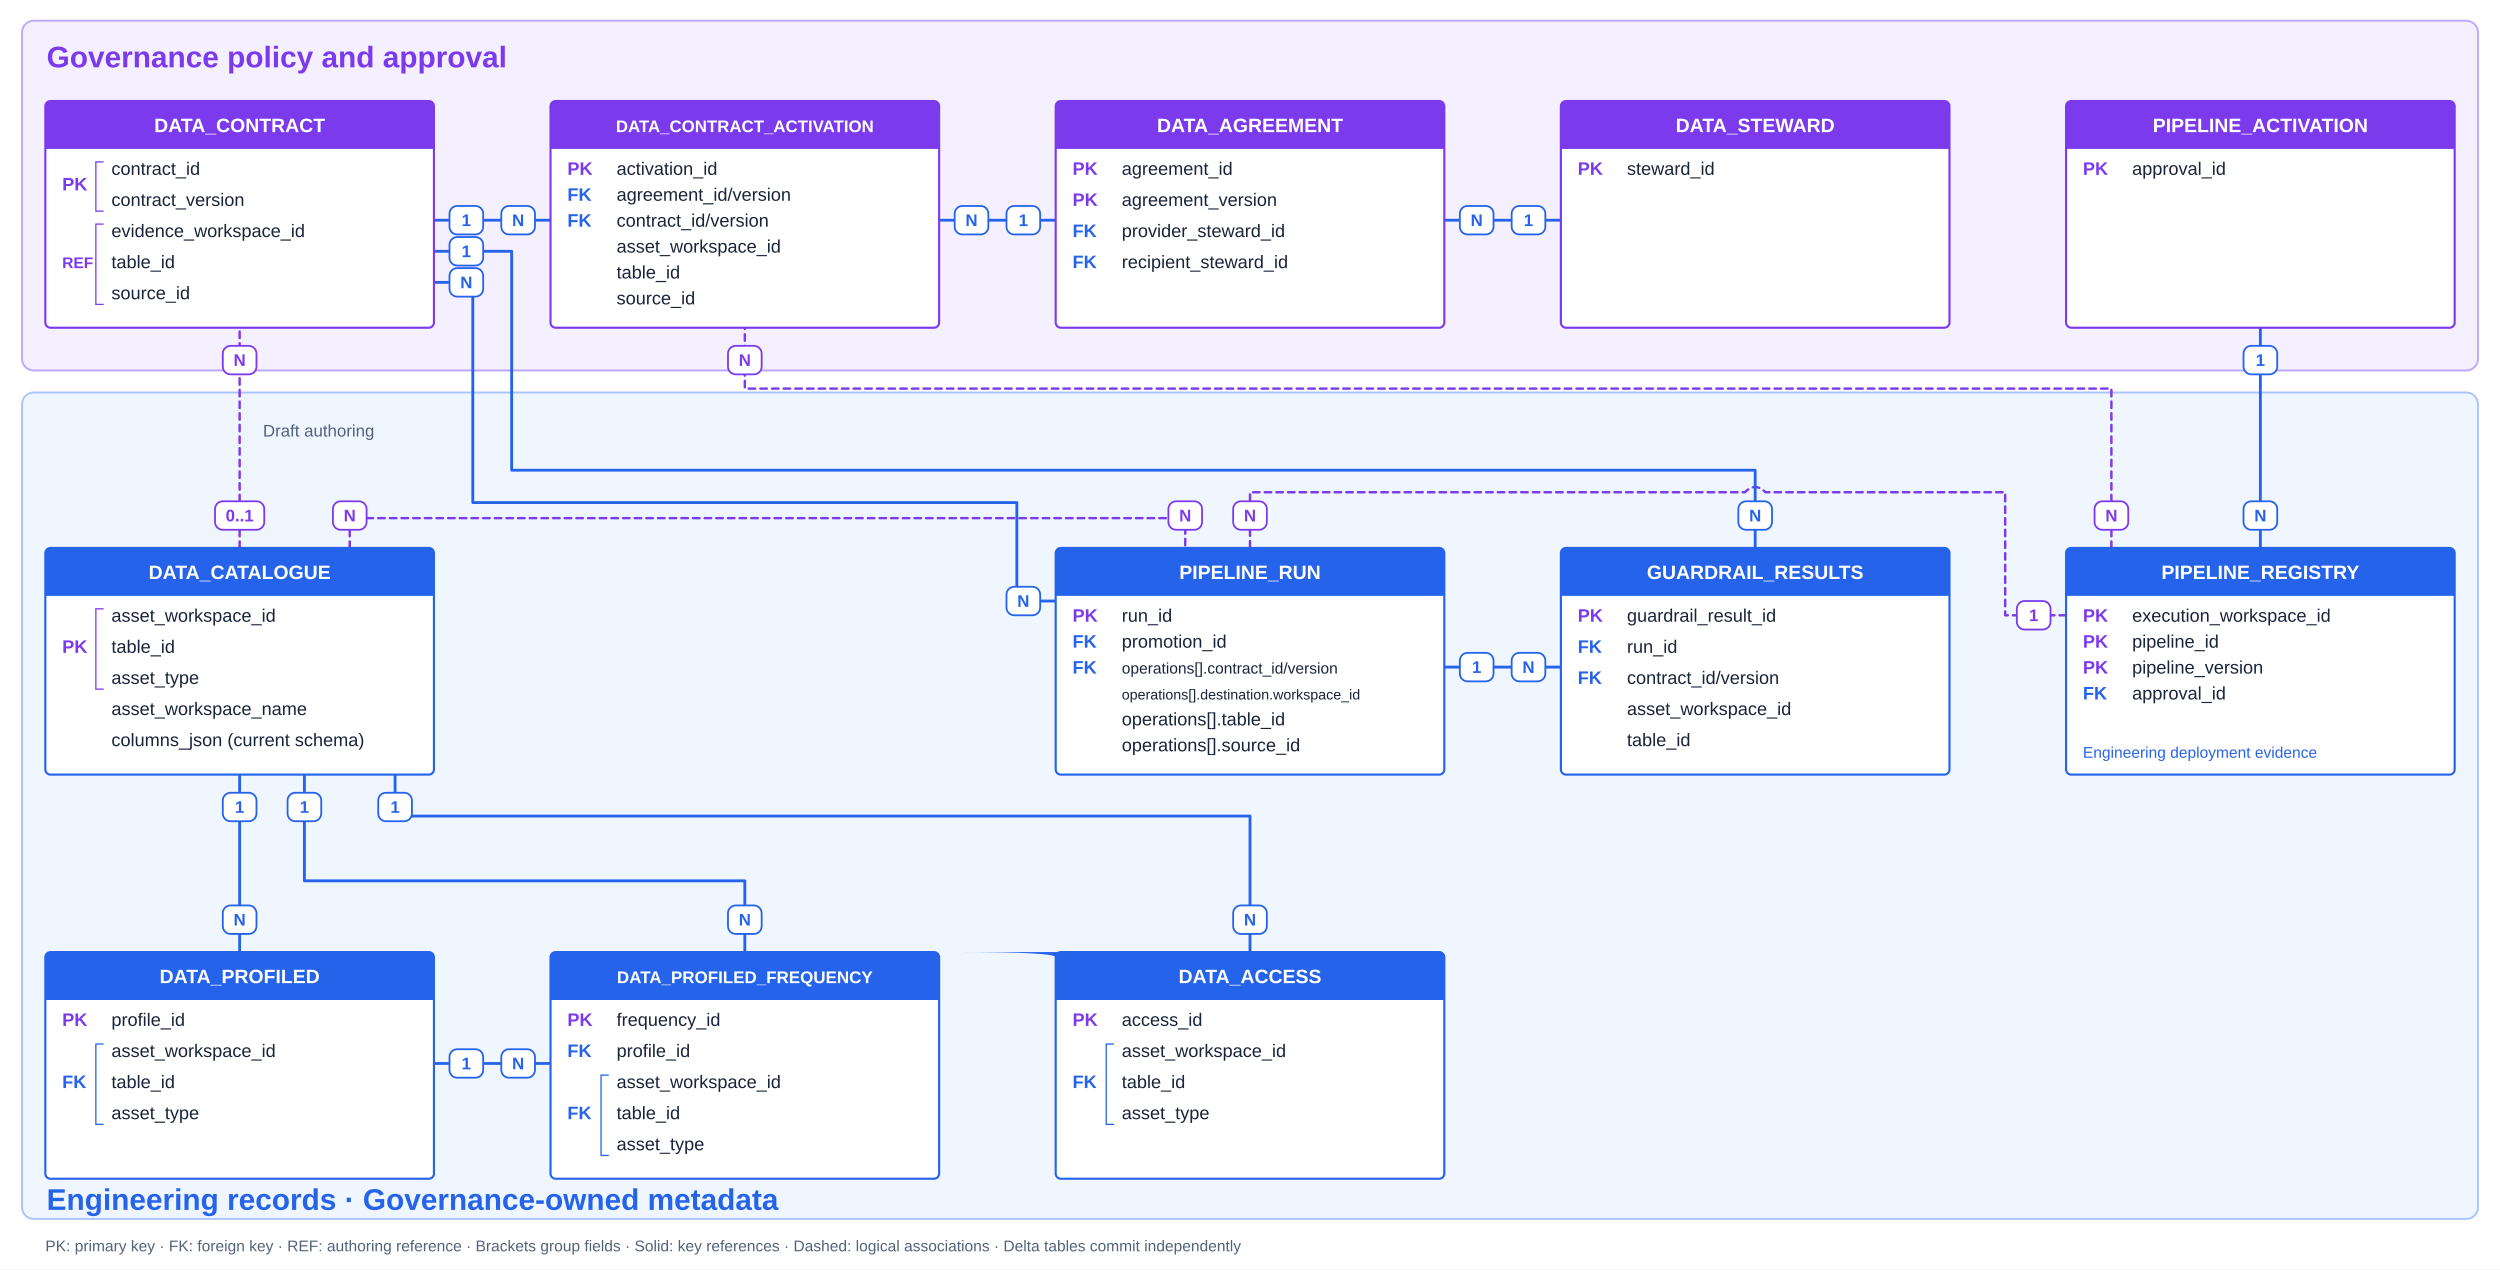
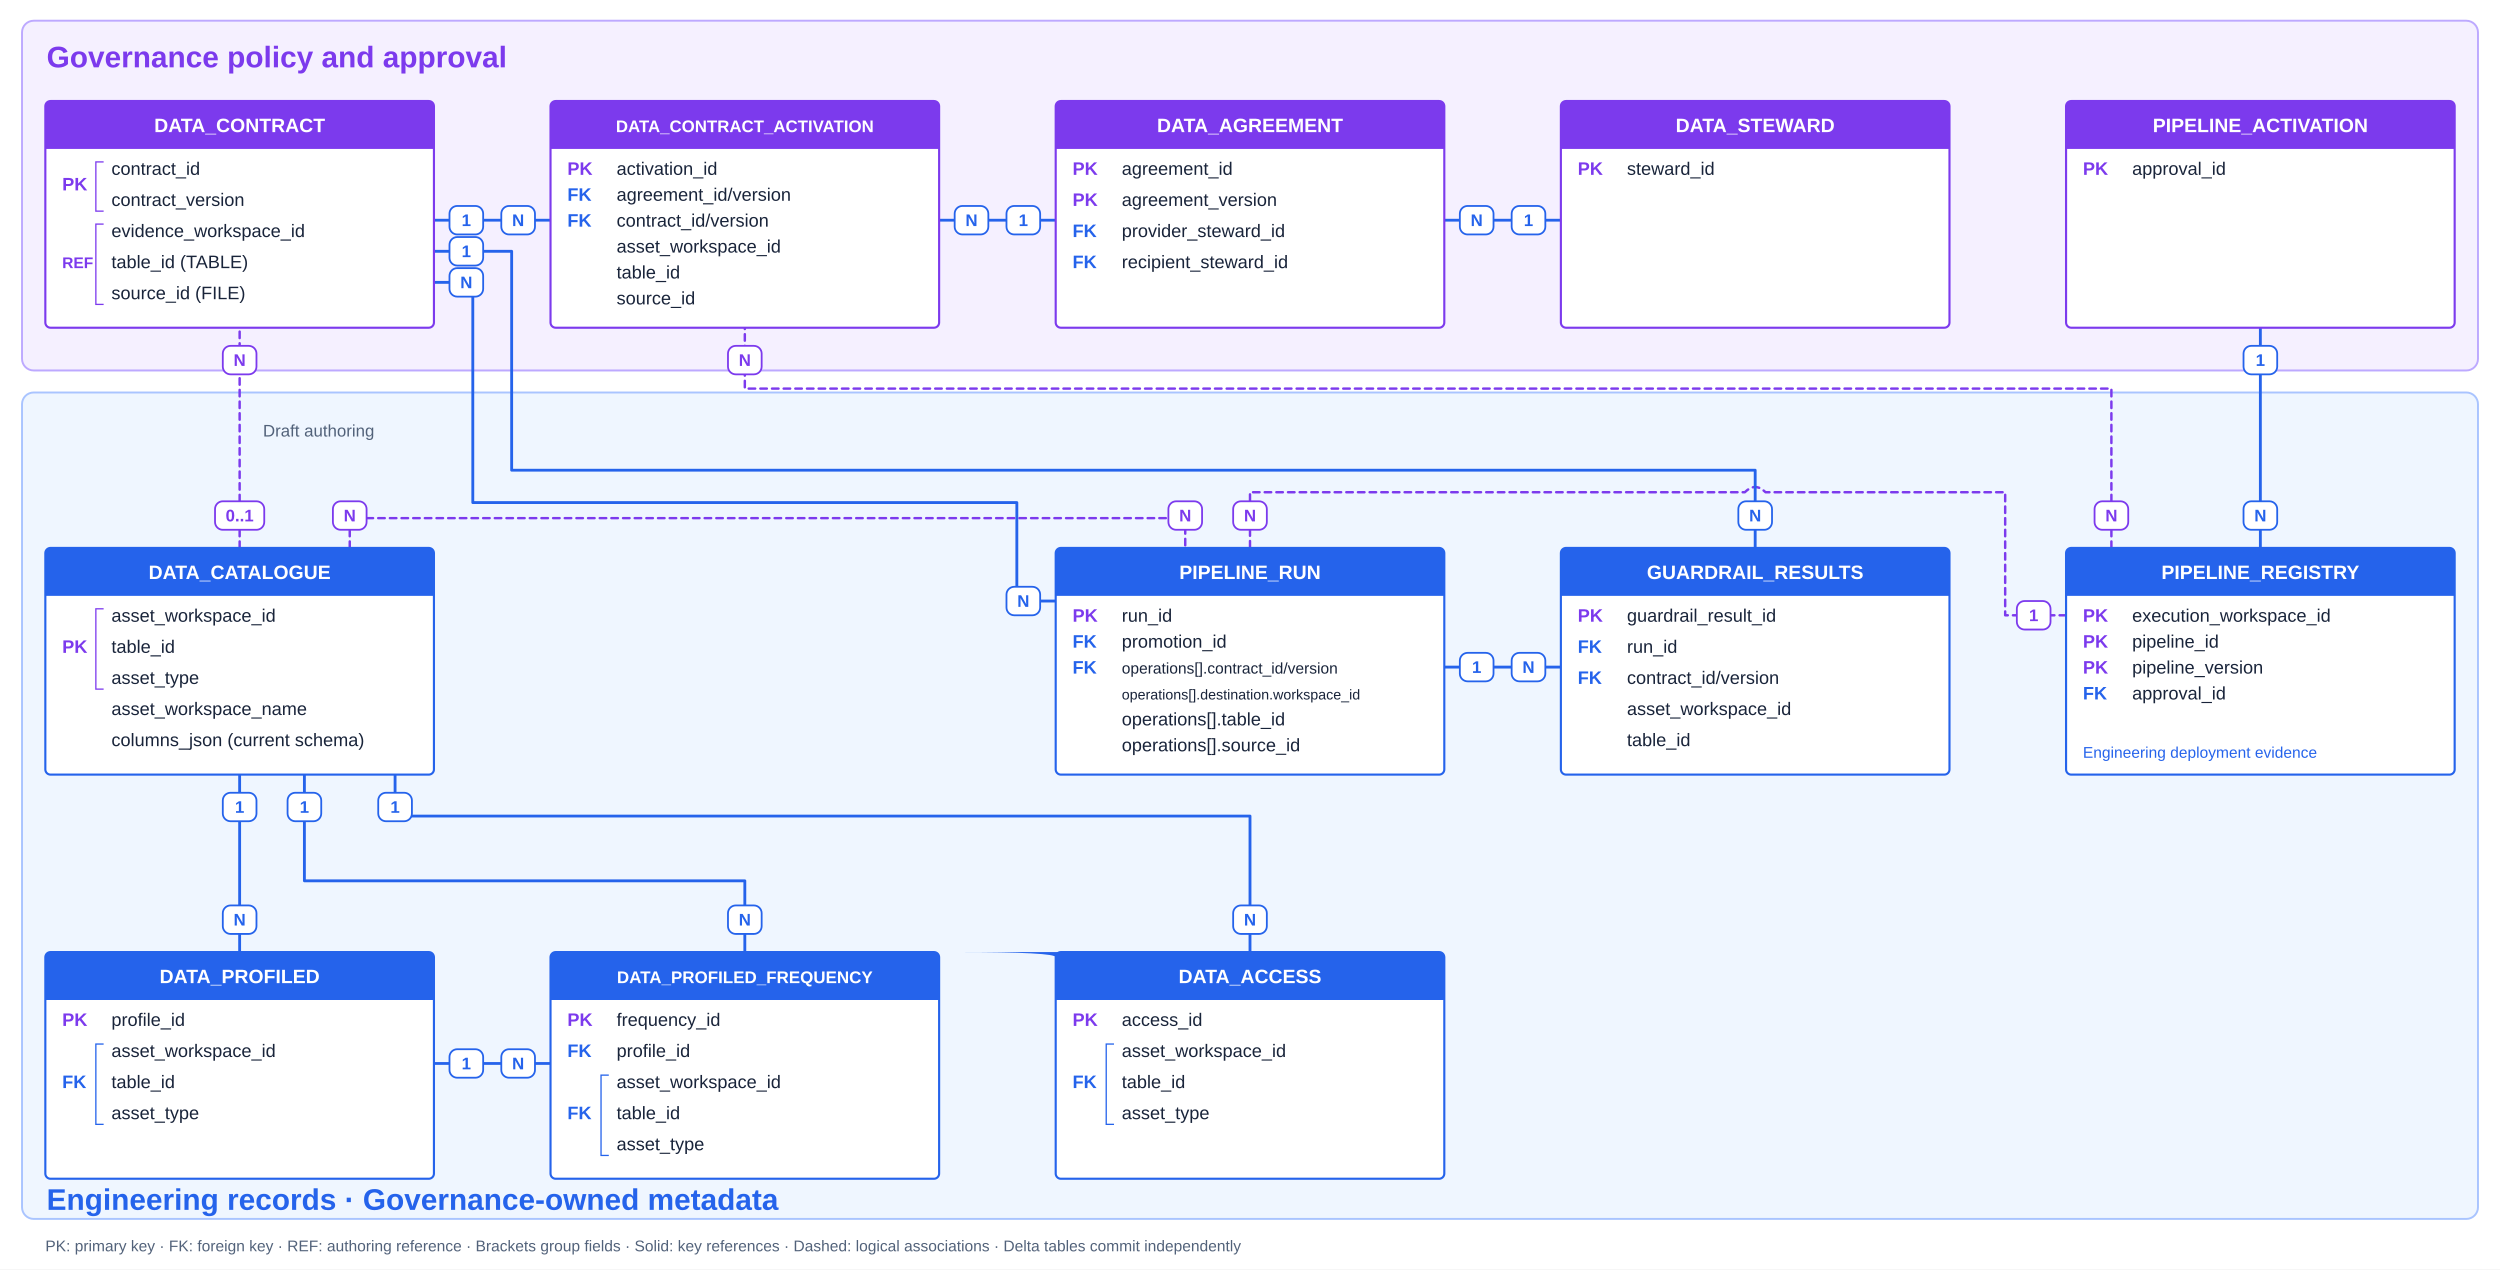
<svg xmlns="http://www.w3.org/2000/svg" xmlns:xlink="http://www.w3.org/1999/xlink" width="1930" height="980" viewBox="0 0 1930 980" role="img" aria-label="FabricOps metadata relationship diagram">
  <rect width="1930" height="980" fill="#FFFFFF" />
  <rect x="17" y="16" width="1896" height="270" rx="9" fill="#F5F0FF" stroke="#BDA9FF" stroke-width="1.5" />
  <rect x="17" y="303" width="1896" height="638" rx="9" fill="#EFF6FF" stroke="#A9C4FF" stroke-width="1.5" />
  <text x="36" y="52" font-size="23" font-family="Segoe UI, Arial, sans-serif" font-weight="700" fill="#7C3AED">Governance policy and approval</text>
  <text x="36" y="934" font-size="23" font-family="Segoe UI, Arial, sans-serif" font-weight="700" fill="#2563EB">Engineering records · Governance-owned metadata</text>
  <g id="metadata-er-relationships" aria-label="Metadata table relationships">
    <g class="metadata-er-relationship" data-from="DATA_STEWARD" data-to="DATA_AGREEMENT" data-cardinality="1-N" data-kind="physical">
      <path d="M1205 170H1115" fill="none" stroke="#2563EB" stroke-width="2.2" stroke-linecap="round" stroke-linejoin="round" />
      <rect x="1167" y="159" width="26" height="22" rx="6" fill="#FFFFFF" stroke="#2563EB" stroke-width="1.4" />
      <text x="1180" y="174.5" text-anchor="middle" font-size="13" font-weight="700" font-family="Segoe UI, Arial, sans-serif" fill="#2563EB">1</text>
      <rect x="1127" y="159" width="26" height="22" rx="6" fill="#FFFFFF" stroke="#2563EB" stroke-width="1.4" />
      <text x="1140" y="174.5" text-anchor="middle" font-size="13" font-weight="700" font-family="Segoe UI, Arial, sans-serif" fill="#2563EB">N</text>
    </g>
    <g class="metadata-er-relationship" data-from="DATA_AGREEMENT" data-to="DATA_CONTRACT_ACTIVATION" data-cardinality="1-N" data-kind="physical">
      <path d="M815 170H725" fill="none" stroke="#2563EB" stroke-width="2.2" stroke-linecap="round" stroke-linejoin="round" />
      <rect x="777" y="159" width="26" height="22" rx="6" fill="#FFFFFF" stroke="#2563EB" stroke-width="1.4" />
      <text x="790" y="174.5" text-anchor="middle" font-size="13" font-weight="700" font-family="Segoe UI, Arial, sans-serif" fill="#2563EB">1</text>
      <rect x="737" y="159" width="26" height="22" rx="6" fill="#FFFFFF" stroke="#2563EB" stroke-width="1.4" />
      <text x="750" y="174.5" text-anchor="middle" font-size="13" font-weight="700" font-family="Segoe UI, Arial, sans-serif" fill="#2563EB">N</text>
    </g>
    <g class="metadata-er-relationship" data-from="PIPELINE_ACTIVATION" data-to="PIPELINE_REGISTRY" data-cardinality="1-N" data-kind="physical">
      <path d="M1745 253V423" fill="none" stroke="#2563EB" stroke-width="2.2" stroke-linecap="round" stroke-linejoin="round" />
      <rect x="1732" y="267" width="26" height="22" rx="6" fill="#FFFFFF" stroke="#2563EB" stroke-width="1.4" />
      <text x="1745" y="282.5" text-anchor="middle" font-size="13" font-weight="700" font-family="Segoe UI, Arial, sans-serif" fill="#2563EB">1</text>
      <rect x="1732" y="387" width="26" height="22" rx="6" fill="#FFFFFF" stroke="#2563EB" stroke-width="1.4" />
      <text x="1745" y="402.5" text-anchor="middle" font-size="13" font-weight="700" font-family="Segoe UI, Arial, sans-serif" fill="#2563EB">N</text>
    </g>
    <g class="metadata-er-relationship" data-from="PIPELINE_REGISTRY" data-to="DATA_CONTRACT_ACTIVATION" data-cardinality="N-N" data-kind="logical">
      <path d="M1630 423V300H575V253" fill="none" stroke="#7C3AED" stroke-width="1.9" stroke-linecap="round" stroke-linejoin="round" stroke-dasharray="5 4" />
      <rect x="1617" y="387" width="26" height="22" rx="6" fill="#FFFFFF" stroke="#7C3AED" stroke-width="1.4" />
      <text x="1630" y="402.5" text-anchor="middle" font-size="13" font-weight="700" font-family="Segoe UI, Arial, sans-serif" fill="#7C3AED">N</text>
      <rect x="562" y="267" width="26" height="22" rx="6" fill="#FFFFFF" stroke="#7C3AED" stroke-width="1.4" />
      <text x="575" y="282.5" text-anchor="middle" font-size="13" font-weight="700" font-family="Segoe UI, Arial, sans-serif" fill="#7C3AED">N</text>
    </g>
    <g class="metadata-er-relationship" data-from="DATA_CONTRACT_ACTIVATION" data-to="DATA_CONTRACT" data-cardinality="N-1" data-kind="physical">
      <path d="M425 170H335" fill="none" stroke="#2563EB" stroke-width="2.2" stroke-linecap="round" stroke-linejoin="round" />
      <rect x="387" y="159" width="26" height="22" rx="6" fill="#FFFFFF" stroke="#2563EB" stroke-width="1.4" />
      <text x="400" y="174.5" text-anchor="middle" font-size="13" font-weight="700" font-family="Segoe UI, Arial, sans-serif" fill="#2563EB">N</text>
      <rect x="347" y="159" width="26" height="22" rx="6" fill="#FFFFFF" stroke="#2563EB" stroke-width="1.4" />
      <text x="360" y="174.5" text-anchor="middle" font-size="13" font-weight="700" font-family="Segoe UI, Arial, sans-serif" fill="#2563EB">1</text>
    </g>
    <g class="metadata-er-relationship" data-from="PIPELINE_RUN" data-to="DATA_CONTRACT" data-cardinality="N-N" data-kind="nested">
      <path d="M815 464H785V388H365V218H335" fill="none" stroke="#2563EB" stroke-width="2.2" stroke-linecap="round" stroke-linejoin="round" />
      <rect x="777" y="453" width="26" height="22" rx="6" fill="#FFFFFF" stroke="#2563EB" stroke-width="1.4" />
      <text x="790" y="468.5" text-anchor="middle" font-size="13" font-weight="700" font-family="Segoe UI, Arial, sans-serif" fill="#2563EB">N</text>
      <rect x="347" y="207" width="26" height="22" rx="6" fill="#FFFFFF" stroke="#2563EB" stroke-width="1.4" />
      <text x="360" y="222.5" text-anchor="middle" font-size="13" font-weight="700" font-family="Segoe UI, Arial, sans-serif" fill="#2563EB">N</text>
    </g>
    <g class="metadata-er-relationship" data-from="PIPELINE_REGISTRY" data-to="PIPELINE_RUN" data-cardinality="1-N" data-kind="logical">
      <path d="M1595 475H1548V380H1363Q1355 372 1347 380H965V423" fill="none" stroke="#7C3AED" stroke-width="1.9" stroke-linecap="round" stroke-linejoin="round" stroke-dasharray="5 4" />
      <rect x="1557" y="464" width="26" height="22" rx="6" fill="#FFFFFF" stroke="#7C3AED" stroke-width="1.4" />
      <text x="1570" y="479.5" text-anchor="middle" font-size="13" font-weight="700" font-family="Segoe UI, Arial, sans-serif" fill="#7C3AED">1</text>
      <rect x="952" y="387" width="26" height="22" rx="6" fill="#FFFFFF" stroke="#7C3AED" stroke-width="1.4" />
      <text x="965" y="402.5" text-anchor="middle" font-size="13" font-weight="700" font-family="Segoe UI, Arial, sans-serif" fill="#7C3AED">N</text>
    </g>
    <g class="metadata-er-relationship" data-from="DATA_CATALOGUE" data-to="DATA_CONTRACT" data-cardinality="0..1-N" data-kind="logical">
      <path d="M185 423V253" fill="none" stroke="#7C3AED" stroke-width="1.9" stroke-linecap="round" stroke-linejoin="round" stroke-dasharray="5 4" />
      <rect x="166" y="387" width="38" height="22" rx="6" fill="#FFFFFF" stroke="#7C3AED" stroke-width="1.4" />
      <text x="185" y="402.5" text-anchor="middle" font-size="13" font-weight="700" font-family="Segoe UI, Arial, sans-serif" fill="#7C3AED">0..1</text>
      <rect x="172" y="267" width="26" height="22" rx="6" fill="#FFFFFF" stroke="#7C3AED" stroke-width="1.4" />
      <text x="185" y="282.5" text-anchor="middle" font-size="13" font-weight="700" font-family="Segoe UI, Arial, sans-serif" fill="#7C3AED">N</text>
      <text x="203" y="337" font-size="13" font-family="Segoe UI, Arial, sans-serif" fill="#52627A">Draft authoring</text>
    </g>
    <g class="metadata-er-relationship" data-from="PIPELINE_RUN" data-to="GUARDRAIL_RESULTS" data-cardinality="1-N" data-kind="physical">
      <path d="M1115 515H1205" fill="none" stroke="#2563EB" stroke-width="2.2" stroke-linecap="round" stroke-linejoin="round" />
      <rect x="1127" y="504" width="26" height="22" rx="6" fill="#FFFFFF" stroke="#2563EB" stroke-width="1.4" />
      <text x="1140" y="519.5" text-anchor="middle" font-size="13" font-weight="700" font-family="Segoe UI, Arial, sans-serif" fill="#2563EB">1</text>
      <rect x="1167" y="504" width="26" height="22" rx="6" fill="#FFFFFF" stroke="#2563EB" stroke-width="1.4" />
      <text x="1180" y="519.5" text-anchor="middle" font-size="13" font-weight="700" font-family="Segoe UI, Arial, sans-serif" fill="#2563EB">N</text>
    </g>
    <g class="metadata-er-relationship" data-from="DATA_CATALOGUE" data-to="DATA_PROFILED" data-cardinality="1-N" data-kind="physical">
      <path d="M185 598V735" fill="none" stroke="#2563EB" stroke-width="2.2" stroke-linecap="round" stroke-linejoin="round" />
      <rect x="172" y="612" width="26" height="22" rx="6" fill="#FFFFFF" stroke="#2563EB" stroke-width="1.4" />
      <text x="185" y="627.5" text-anchor="middle" font-size="13" font-weight="700" font-family="Segoe UI, Arial, sans-serif" fill="#2563EB">1</text>
      <rect x="172" y="699" width="26" height="22" rx="6" fill="#FFFFFF" stroke="#2563EB" stroke-width="1.4" />
      <text x="185" y="714.5" text-anchor="middle" font-size="13" font-weight="700" font-family="Segoe UI, Arial, sans-serif" fill="#2563EB">N</text>
    </g>
    <g class="metadata-er-relationship" data-from="DATA_CATALOGUE" data-to="DATA_PROFILED_FREQUENCY" data-cardinality="1-N" data-kind="physical">
      <path d="M235 598V680H575V735" fill="none" stroke="#2563EB" stroke-width="2.2" stroke-linecap="round" stroke-linejoin="round" />
      <rect x="222" y="612" width="26" height="22" rx="6" fill="#FFFFFF" stroke="#2563EB" stroke-width="1.4" />
      <text x="235" y="627.5" text-anchor="middle" font-size="13" font-weight="700" font-family="Segoe UI, Arial, sans-serif" fill="#2563EB">1</text>
      <rect x="562" y="699" width="26" height="22" rx="6" fill="#FFFFFF" stroke="#2563EB" stroke-width="1.4" />
      <text x="575" y="714.5" text-anchor="middle" font-size="13" font-weight="700" font-family="Segoe UI, Arial, sans-serif" fill="#2563EB">N</text>
    </g>
    <g class="metadata-er-relationship" data-from="DATA_CATALOGUE" data-to="PIPELINE_RUN" data-cardinality="N-N" data-kind="logical">
      <path d="M270 423V400H915V423" fill="none" stroke="#7C3AED" stroke-width="1.9" stroke-linecap="round" stroke-linejoin="round" stroke-dasharray="5 4" />
      <rect x="257" y="387" width="26" height="22" rx="6" fill="#FFFFFF" stroke="#7C3AED" stroke-width="1.4" />
      <text x="270" y="402.5" text-anchor="middle" font-size="13" font-weight="700" font-family="Segoe UI, Arial, sans-serif" fill="#7C3AED">N</text>
      <rect x="902" y="387" width="26" height="22" rx="6" fill="#FFFFFF" stroke="#7C3AED" stroke-width="1.4" />
      <text x="915" y="402.5" text-anchor="middle" font-size="13" font-weight="700" font-family="Segoe UI, Arial, sans-serif" fill="#7C3AED">N</text>
    </g>
    <g class="metadata-er-relationship" data-from="DATA_CATALOGUE" data-to="DATA_ACCESS" data-cardinality="1-N" data-kind="physical">
      <path d="M305 598V630H965V735" fill="none" stroke="#2563EB" stroke-width="2.2" stroke-linecap="round" stroke-linejoin="round" />
      <rect x="292" y="612" width="26" height="22" rx="6" fill="#FFFFFF" stroke="#2563EB" stroke-width="1.4" />
      <text x="305" y="627.5" text-anchor="middle" font-size="13" font-weight="700" font-family="Segoe UI, Arial, sans-serif" fill="#2563EB">1</text>
      <rect x="952" y="699" width="26" height="22" rx="6" fill="#FFFFFF" stroke="#2563EB" stroke-width="1.4" />
      <text x="965" y="714.5" text-anchor="middle" font-size="13" font-weight="700" font-family="Segoe UI, Arial, sans-serif" fill="#2563EB">N</text>
    </g>
    <g class="metadata-er-relationship" data-from="DATA_PROFILED" data-to="DATA_PROFILED_FREQUENCY" data-cardinality="1-N" data-kind="physical">
      <path d="M335 821H425" fill="none" stroke="#2563EB" stroke-width="2.2" stroke-linecap="round" stroke-linejoin="round" />
      <rect x="347" y="810" width="26" height="22" rx="6" fill="#FFFFFF" stroke="#2563EB" stroke-width="1.4" />
      <text x="360" y="825.5" text-anchor="middle" font-size="13" font-weight="700" font-family="Segoe UI, Arial, sans-serif" fill="#2563EB">1</text>
      <rect x="387" y="810" width="26" height="22" rx="6" fill="#FFFFFF" stroke="#2563EB" stroke-width="1.4" />
      <text x="400" y="825.5" text-anchor="middle" font-size="13" font-weight="700" font-family="Segoe UI, Arial, sans-serif" fill="#2563EB">N</text>
    </g>
    <g class="metadata-er-relationship" data-from="DATA_CONTRACT" data-to="GUARDRAIL_RESULTS" data-cardinality="1-N" data-kind="physical">
      <path d="M335 194H395V363H1355V423" fill="none" stroke="#2563EB" stroke-width="2.2" stroke-linecap="round" stroke-linejoin="round" />
      <rect x="347" y="183" width="26" height="22" rx="6" fill="#FFFFFF" stroke="#2563EB" stroke-width="1.4" />
      <text x="360" y="198.5" text-anchor="middle" font-size="13" font-weight="700" font-family="Segoe UI, Arial, sans-serif" fill="#2563EB">1</text>
      <rect x="1342" y="387" width="26" height="22" rx="6" fill="#FFFFFF" stroke="#2563EB" stroke-width="1.4" />
      <text x="1355" y="402.5" text-anchor="middle" font-size="13" font-weight="700" font-family="Segoe UI, Arial, sans-serif" fill="#2563EB">N</text>
    </g>
  </g>
  <a xlink:href="https://voycepeh.github.io/FabricOps-Starter-Kit/reference/metadata/metadata_data_steward/" target="_blank">
    <rect x="1205" y="78" width="300" height="175" rx="4" fill="white" stroke="#7C3AED" stroke-width="1.65" />
    <path d="M1209 78H1501Q1505 78 1505 82V115H1205V82Q1205 78 1209 78Z" fill="#7C3AED" />
    <text x="1355" y="102" text-anchor="middle" font-size="15" font-weight="700" font-family="Segoe UI, Arial, sans-serif" fill="white">DATA_STEWARD</text>
    <text x="1218" y="135" fill="#7C3AED" font-weight="700" font-size="14" font-family="Segoe UI, Arial, sans-serif">PK</text>
    <text x="1256" y="135" fill="#19243A" font-size="14" font-family="Segoe UI, Arial, sans-serif">steward_id</text>
  </a>
  <a xlink:href="https://voycepeh.github.io/FabricOps-Starter-Kit/reference/metadata/metadata_data_agreement/" target="_blank">
    <rect x="815" y="78" width="300" height="175" rx="4" fill="white" stroke="#7C3AED" stroke-width="1.65" />
    <path d="M819 78H1111Q1115 78 1115 82V115H815V82Q815 78 819 78Z" fill="#7C3AED" />
    <text x="965" y="102" text-anchor="middle" font-size="15" font-weight="700" font-family="Segoe UI, Arial, sans-serif" fill="white">DATA_AGREEMENT</text>
    <text x="828" y="135" fill="#7C3AED" font-weight="700" font-size="14" font-family="Segoe UI, Arial, sans-serif">PK</text>
    <text x="866" y="135" fill="#19243A" font-size="14" font-family="Segoe UI, Arial, sans-serif">agreement_id</text>
    <text x="828" y="159" fill="#7C3AED" font-weight="700" font-size="14" font-family="Segoe UI, Arial, sans-serif">PK</text>
    <text x="866" y="159" fill="#19243A" font-size="14" font-family="Segoe UI, Arial, sans-serif">agreement_version</text>
    <text x="828" y="183" fill="#2563EB" font-weight="700" font-size="14" font-family="Segoe UI, Arial, sans-serif">FK</text>
    <text x="866" y="183" fill="#19243A" font-size="14" font-family="Segoe UI, Arial, sans-serif">provider_steward_id</text>
    <text x="828" y="207" fill="#2563EB" font-weight="700" font-size="14" font-family="Segoe UI, Arial, sans-serif">FK</text>
    <text x="866" y="207" fill="#19243A" font-size="14" font-family="Segoe UI, Arial, sans-serif">recipient_steward_id</text>
  </a>
  <a xlink:href="https://voycepeh.github.io/FabricOps-Starter-Kit/reference/metadata/metadata_data_contract_activation/" target="_blank">
    <rect x="425" y="78" width="300" height="175" rx="4" fill="white" stroke="#7C3AED" stroke-width="1.65" />
    <path d="M429 78H721Q725 78 725 82V115H425V82Q425 78 429 78Z" fill="#7C3AED" />
    <text x="575" y="102" text-anchor="middle" font-size="13" font-weight="700" font-family="Segoe UI, Arial, sans-serif" fill="white">DATA_CONTRACT_ACTIVATION</text>
    <text x="438" y="135" fill="#7C3AED" font-weight="700" font-size="14" font-family="Segoe UI, Arial, sans-serif">PK</text>
    <text x="476" y="135" fill="#19243A" font-size="14" font-family="Segoe UI, Arial, sans-serif">activation_id</text>
    <text x="438" y="155" fill="#2563EB" font-weight="700" font-size="14" font-family="Segoe UI, Arial, sans-serif">FK</text>
    <text x="476" y="155" fill="#19243A" font-size="14" font-family="Segoe UI, Arial, sans-serif">agreement_id/version</text>
    <text x="438" y="175" fill="#2563EB" font-weight="700" font-size="14" font-family="Segoe UI, Arial, sans-serif">FK</text>
    <text x="476" y="175" fill="#19243A" font-size="14" font-family="Segoe UI, Arial, sans-serif">contract_id/version</text>
    <text x="476" y="195" fill="#19243A" font-size="14" font-family="Segoe UI, Arial, sans-serif">asset_workspace_id</text>
    <text x="476" y="215" fill="#19243A" font-size="14" font-family="Segoe UI, Arial, sans-serif">table_id</text>
    <text x="476" y="235" fill="#19243A" font-size="14" font-family="Segoe UI, Arial, sans-serif">source_id</text>
  </a>
  <a xlink:href="https://voycepeh.github.io/FabricOps-Starter-Kit/reference/metadata/metadata_data_contract/" target="_blank">
    <rect x="35" y="78" width="300" height="175" rx="4" fill="white" stroke="#7C3AED" stroke-width="1.65" />
    <path d="M39 78H331Q335 78 335 82V115H35V82Q35 78 39 78Z" fill="#7C3AED" />
    <text x="185" y="102" text-anchor="middle" font-size="15" font-weight="700" font-family="Segoe UI, Arial, sans-serif" fill="white">DATA_CONTRACT</text>
    <text x="86" y="135" fill="#19243A" font-size="14" font-family="Segoe UI, Arial, sans-serif">contract_id</text>
    <text x="86" y="159" fill="#19243A" font-size="14" font-family="Segoe UI, Arial, sans-serif">contract_version</text>
    <text x="86" y="183" fill="#19243A" font-size="14" font-family="Segoe UI, Arial, sans-serif">evidence_workspace_id</text>
-     <text x="86" y="207" fill="#19243A" font-size="14" font-family="Segoe UI, Arial, sans-serif">table_id</text>
-     <text x="86" y="231" fill="#19243A" font-size="14" font-family="Segoe UI, Arial, sans-serif">source_id</text>
+     <text x="86" y="207" fill="#19243A" font-size="14" font-family="Segoe UI, Arial, sans-serif">table_id (TABLE)</text>
+     <text x="86" y="231" fill="#19243A" font-size="14" font-family="Segoe UI, Arial, sans-serif">source_id (FILE)</text>
    <g data-key-role="PK" data-key-fields="contract_id,contract_version">
      <path d="M80 125H74V163H80" fill="none" stroke="#7C3AED" />
      <text x="48" y="147" fill="#7C3AED" font-weight="700" font-size="14" font-family="Segoe UI, Arial, sans-serif">PK</text>
    </g>
    <g data-key-role="REF" data-key-fields="evidence_workspace_id,table_id,source_id">
      <path d="M80 173H74V235H80" fill="none" stroke="#7C3AED" />
      <text x="48" y="207" fill="#7C3AED" font-weight="700" font-size="12" font-family="Segoe UI, Arial, sans-serif">REF</text>
    </g>
  </a>
  <a xlink:href="https://voycepeh.github.io/FabricOps-Starter-Kit/reference/metadata/metadata_guardrail_results/" target="_blank">
    <rect x="1205" y="423" width="300" height="175" rx="4" fill="white" stroke="#2563EB" stroke-width="1.65" />
    <path d="M1209 423H1501Q1505 423 1505 427V460H1205V427Q1205 423 1209 423Z" fill="#2563EB" />
    <text x="1355" y="447" text-anchor="middle" font-size="15" font-weight="700" font-family="Segoe UI, Arial, sans-serif" fill="white">GUARDRAIL_RESULTS</text>
    <text x="1218" y="480" fill="#7C3AED" font-weight="700" font-size="14" font-family="Segoe UI, Arial, sans-serif">PK</text>
    <text x="1256" y="480" fill="#19243A" font-size="14" font-family="Segoe UI, Arial, sans-serif">guardrail_result_id</text>
    <text x="1218" y="504" fill="#2563EB" font-weight="700" font-size="14" font-family="Segoe UI, Arial, sans-serif">FK</text>
    <text x="1256" y="504" fill="#19243A" font-size="14" font-family="Segoe UI, Arial, sans-serif">run_id</text>
    <text x="1218" y="528" fill="#2563EB" font-weight="700" font-size="14" font-family="Segoe UI, Arial, sans-serif">FK</text>
    <text x="1256" y="528" fill="#19243A" font-size="14" font-family="Segoe UI, Arial, sans-serif">contract_id/version</text>
    <text x="1256" y="552" fill="#19243A" font-size="14" font-family="Segoe UI, Arial, sans-serif">asset_workspace_id</text>
    <text x="1256" y="576" fill="#19243A" font-size="14" font-family="Segoe UI, Arial, sans-serif">table_id</text>
  </a>
  <a xlink:href="https://voycepeh.github.io/FabricOps-Starter-Kit/reference/metadata/metadata_pipeline_run/" target="_blank">
    <rect x="815" y="423" width="300" height="175" rx="4" fill="white" stroke="#2563EB" stroke-width="1.65" />
    <path d="M819 423H1111Q1115 423 1115 427V460H815V427Q815 423 819 423Z" fill="#2563EB" />
    <text x="965" y="447" text-anchor="middle" font-size="15" font-weight="700" font-family="Segoe UI, Arial, sans-serif" fill="white">PIPELINE_RUN</text>
    <text x="828" y="480" fill="#7C3AED" font-weight="700" font-size="14" font-family="Segoe UI, Arial, sans-serif">PK</text>
    <text x="866" y="480" fill="#19243A" font-size="14" font-family="Segoe UI, Arial, sans-serif">run_id</text>
    <text x="828" y="500" fill="#2563EB" font-weight="700" font-size="14" font-family="Segoe UI, Arial, sans-serif">FK</text>
    <text x="866" y="500" fill="#19243A" font-size="14" font-family="Segoe UI, Arial, sans-serif">promotion_id</text>
    <text x="828" y="520" fill="#2563EB" font-weight="700" font-size="14" font-family="Segoe UI, Arial, sans-serif">FK</text>
    <text x="866" y="520" fill="#19243A" font-size="12" font-family="Segoe UI, Arial, sans-serif">operations[].contract_id/version</text>
    <text x="866" y="540" fill="#19243A" font-size="11" font-family="Segoe UI, Arial, sans-serif">operations[].destination.workspace_id</text>
    <text x="866" y="560" fill="#19243A" font-size="14" font-family="Segoe UI, Arial, sans-serif">operations[].table_id</text>
    <text x="866" y="580" fill="#19243A" font-size="14" font-family="Segoe UI, Arial, sans-serif">operations[].source_id</text>
  </a>
  <a xlink:href="https://voycepeh.github.io/FabricOps-Starter-Kit/reference/metadata/metadata_data_catalogue/" target="_blank">
    <rect x="35" y="423" width="300" height="175" rx="4" fill="white" stroke="#2563EB" stroke-width="1.65" />
    <path d="M39 423H331Q335 423 335 427V460H35V427Q35 423 39 423Z" fill="#2563EB" />
    <text x="185" y="447" text-anchor="middle" font-size="15" font-weight="700" font-family="Segoe UI, Arial, sans-serif" fill="white">DATA_CATALOGUE</text>
    <text x="86" y="480" fill="#19243A" font-size="14" font-family="Segoe UI, Arial, sans-serif">asset_workspace_id</text>
    <text x="86" y="504" fill="#19243A" font-size="14" font-family="Segoe UI, Arial, sans-serif">table_id</text>
    <text x="86" y="528" fill="#19243A" font-size="14" font-family="Segoe UI, Arial, sans-serif">asset_type</text>
    <text x="86" y="552" fill="#19243A" font-size="14" font-family="Segoe UI, Arial, sans-serif">asset_workspace_name</text>
    <text x="86" y="576" fill="#19243A" font-size="14" font-family="Segoe UI, Arial, sans-serif">columns_json (current schema)</text>
    <g data-key-role="PK" data-key-fields="asset_workspace_id,table_id,asset_type">
      <path d="M80 470H74V532H80" fill="none" stroke="#7C3AED" />
      <text x="48" y="504" fill="#7C3AED" font-weight="700" font-size="14" font-family="Segoe UI, Arial, sans-serif">PK</text>
    </g>
  </a>
  <a xlink:href="https://voycepeh.github.io/FabricOps-Starter-Kit/reference/metadata/metadata_data_profiled_frequency/" target="_blank">
    <rect x="425" y="735" width="300" height="175" rx="4" fill="white" stroke="#2563EB" stroke-width="1.65" />
    <path d="M429 735H721Q725 735 725 739V772H425V739Q425 735 429 735Z" fill="#2563EB" />
    <text x="575" y="759" text-anchor="middle" font-size="13.1" font-weight="700" font-family="Segoe UI, Arial, sans-serif" fill="white">DATA_PROFILED_FREQUENCY</text>
    <text x="438" y="792" fill="#7C3AED" font-weight="700" font-size="14" font-family="Segoe UI, Arial, sans-serif">PK</text>
    <text x="476" y="792" fill="#19243A" font-size="14" font-family="Segoe UI, Arial, sans-serif">frequency_id</text>
    <text x="438" y="816" fill="#2563EB" font-weight="700" font-size="14" font-family="Segoe UI, Arial, sans-serif">FK</text>
    <text x="476" y="816" fill="#19243A" font-size="14" font-family="Segoe UI, Arial, sans-serif">profile_id</text>
    <text x="476" y="840" fill="#19243A" font-size="14" font-family="Segoe UI, Arial, sans-serif">asset_workspace_id</text>
    <text x="476" y="864" fill="#19243A" font-size="14" font-family="Segoe UI, Arial, sans-serif">table_id</text>
    <text x="476" y="888" fill="#19243A" font-size="14" font-family="Segoe UI, Arial, sans-serif">asset_type</text>
    <g data-key-role="FK" data-key-fields="asset_workspace_id,table_id,asset_type">
      <path d="M470 830H464V892H470" fill="none" stroke="#2563EB" />
      <text x="438" y="864" fill="#2563EB" font-weight="700" font-size="14" font-family="Segoe UI, Arial, sans-serif">FK</text>
    </g>
  </a>
  <a xlink:href="https://voycepeh.github.io/FabricOps-Starter-Kit/reference/metadata/metadata_data_profiled/" target="_blank">
    <rect x="35" y="735" width="300" height="175" rx="4" fill="white" stroke="#2563EB" stroke-width="1.65" />
    <path d="M39 735H331Q335 735 335 739V772H35V739Q35 735 39 735Z" fill="#2563EB" />
    <text x="185" y="759" text-anchor="middle" font-size="15" font-weight="700" font-family="Segoe UI, Arial, sans-serif" fill="white">DATA_PROFILED</text>
    <text x="48" y="792" fill="#7C3AED" font-weight="700" font-size="14" font-family="Segoe UI, Arial, sans-serif">PK</text>
    <text x="86" y="792" fill="#19243A" font-size="14" font-family="Segoe UI, Arial, sans-serif">profile_id</text>
    <text x="86" y="816" fill="#19243A" font-size="14" font-family="Segoe UI, Arial, sans-serif">asset_workspace_id</text>
    <text x="86" y="840" fill="#19243A" font-size="14" font-family="Segoe UI, Arial, sans-serif">table_id</text>
    <text x="86" y="864" fill="#19243A" font-size="14" font-family="Segoe UI, Arial, sans-serif">asset_type</text>
    <g data-key-role="FK" data-key-fields="asset_workspace_id,table_id,asset_type">
      <path d="M80 806H74V868H80" fill="none" stroke="#2563EB" />
      <text x="48" y="840" fill="#2563EB" font-weight="700" font-size="14" font-family="Segoe UI, Arial, sans-serif">FK</text>
    </g>
  </a>
  <a xlink:href="https://voycepeh.github.io/FabricOps-Starter-Kit/reference/metadata/metadata_data_access/" target="_blank">
    <rect x="815" y="735" width="300" height="175" rx="4" fill="white" stroke="#2563EB" stroke-width="1.65" />
    <path d="M819 735H1111Q1115 735 1115 739V772H815V739Q815 735 739 735Z" fill="#2563EB" />
    <text x="965" y="759" text-anchor="middle" font-size="15" font-weight="700" font-family="Segoe UI, Arial, sans-serif" fill="white">DATA_ACCESS</text>
    <text x="828" y="792" fill="#7C3AED" font-weight="700" font-size="14" font-family="Segoe UI, Arial, sans-serif">PK</text>
    <text x="866" y="792" fill="#19243A" font-size="14" font-family="Segoe UI, Arial, sans-serif">access_id</text>
    <text x="866" y="816" fill="#19243A" font-size="14" font-family="Segoe UI, Arial, sans-serif">asset_workspace_id</text>
    <text x="866" y="840" fill="#19243A" font-size="14" font-family="Segoe UI, Arial, sans-serif">table_id</text>
    <text x="866" y="864" fill="#19243A" font-size="14" font-family="Segoe UI, Arial, sans-serif">asset_type</text>
    <g data-key-role="FK" data-key-fields="asset_workspace_id,table_id,asset_type">
      <path d="M860 806H854V868H860" fill="none" stroke="#2563EB" />
      <text x="828" y="840" fill="#2563EB" font-weight="700" font-size="14" font-family="Segoe UI, Arial, sans-serif">FK</text>
    </g>
  </a>
  <a xlink:href="https://voycepeh.github.io/FabricOps-Starter-Kit/reference/metadata/metadata_pipeline_activation/" target="_blank">
    <rect x="1595" y="78" width="300" height="175" rx="4" fill="white" stroke="#7C3AED" stroke-width="1.65" />
    <path d="M1599 78H1891Q1895 78 1895 82V115H1595V82Q1595 78 1599 78Z" fill="#7C3AED" />
    <text x="1745" y="102" text-anchor="middle" font-size="15" font-weight="700" font-family="Segoe UI, Arial, sans-serif" fill="white">PIPELINE_ACTIVATION</text>
    <text x="1608" y="135" fill="#7C3AED" font-weight="700" font-size="14" font-family="Segoe UI, Arial, sans-serif">PK</text>
    <text x="1646" y="135" fill="#19243A" font-size="14" font-family="Segoe UI, Arial, sans-serif">approval_id</text>
  </a>
  <a xlink:href="https://voycepeh.github.io/FabricOps-Starter-Kit/reference/metadata/metadata_pipeline_registry/" target="_blank">
    <rect x="1595" y="423" width="300" height="175" rx="4" fill="white" stroke="#2563EB" stroke-width="1.65" />
    <path d="M1599 423H1891Q1895 423 1895 427V460H1595V427Q1595 423 1599 423Z" fill="#2563EB" />
    <text x="1745" y="447" text-anchor="middle" font-size="15" font-weight="700" font-family="Segoe UI, Arial, sans-serif" fill="white">PIPELINE_REGISTRY</text>
    <text x="1608" y="480" fill="#7C3AED" font-weight="700" font-size="14" font-family="Segoe UI, Arial, sans-serif">PK</text>
    <text x="1646" y="480" fill="#19243A" font-size="14" font-family="Segoe UI, Arial, sans-serif">execution_workspace_id</text>
    <text x="1608" y="500" fill="#7C3AED" font-weight="700" font-size="14" font-family="Segoe UI, Arial, sans-serif">PK</text>
    <text x="1646" y="500" fill="#19243A" font-size="14" font-family="Segoe UI, Arial, sans-serif">pipeline_id</text>
    <text x="1608" y="520" fill="#7C3AED" font-weight="700" font-size="14" font-family="Segoe UI, Arial, sans-serif">PK</text>
    <text x="1646" y="520" fill="#19243A" font-size="14" font-family="Segoe UI, Arial, sans-serif">pipeline_version</text>
    <text x="1608" y="540" fill="#2563EB" font-weight="700" font-size="14" font-family="Segoe UI, Arial, sans-serif">FK</text>
    <text x="1646" y="540" fill="#19243A" font-size="14" font-family="Segoe UI, Arial, sans-serif">approval_id</text>
    <text x="1608" y="585" fill="#2563EB" font-size="12" font-family="Segoe UI, Arial, sans-serif">Engineering deployment evidence</text>
  </a>
  <text x="35" y="966" font-size="12" font-family="Segoe UI, Arial, sans-serif" fill="#52627A">PK: primary key · FK: foreign key · REF: authoring reference · Brackets group fields · Solid: key references · Dashed: logical associations · Delta tables commit independently</text>
</svg>
